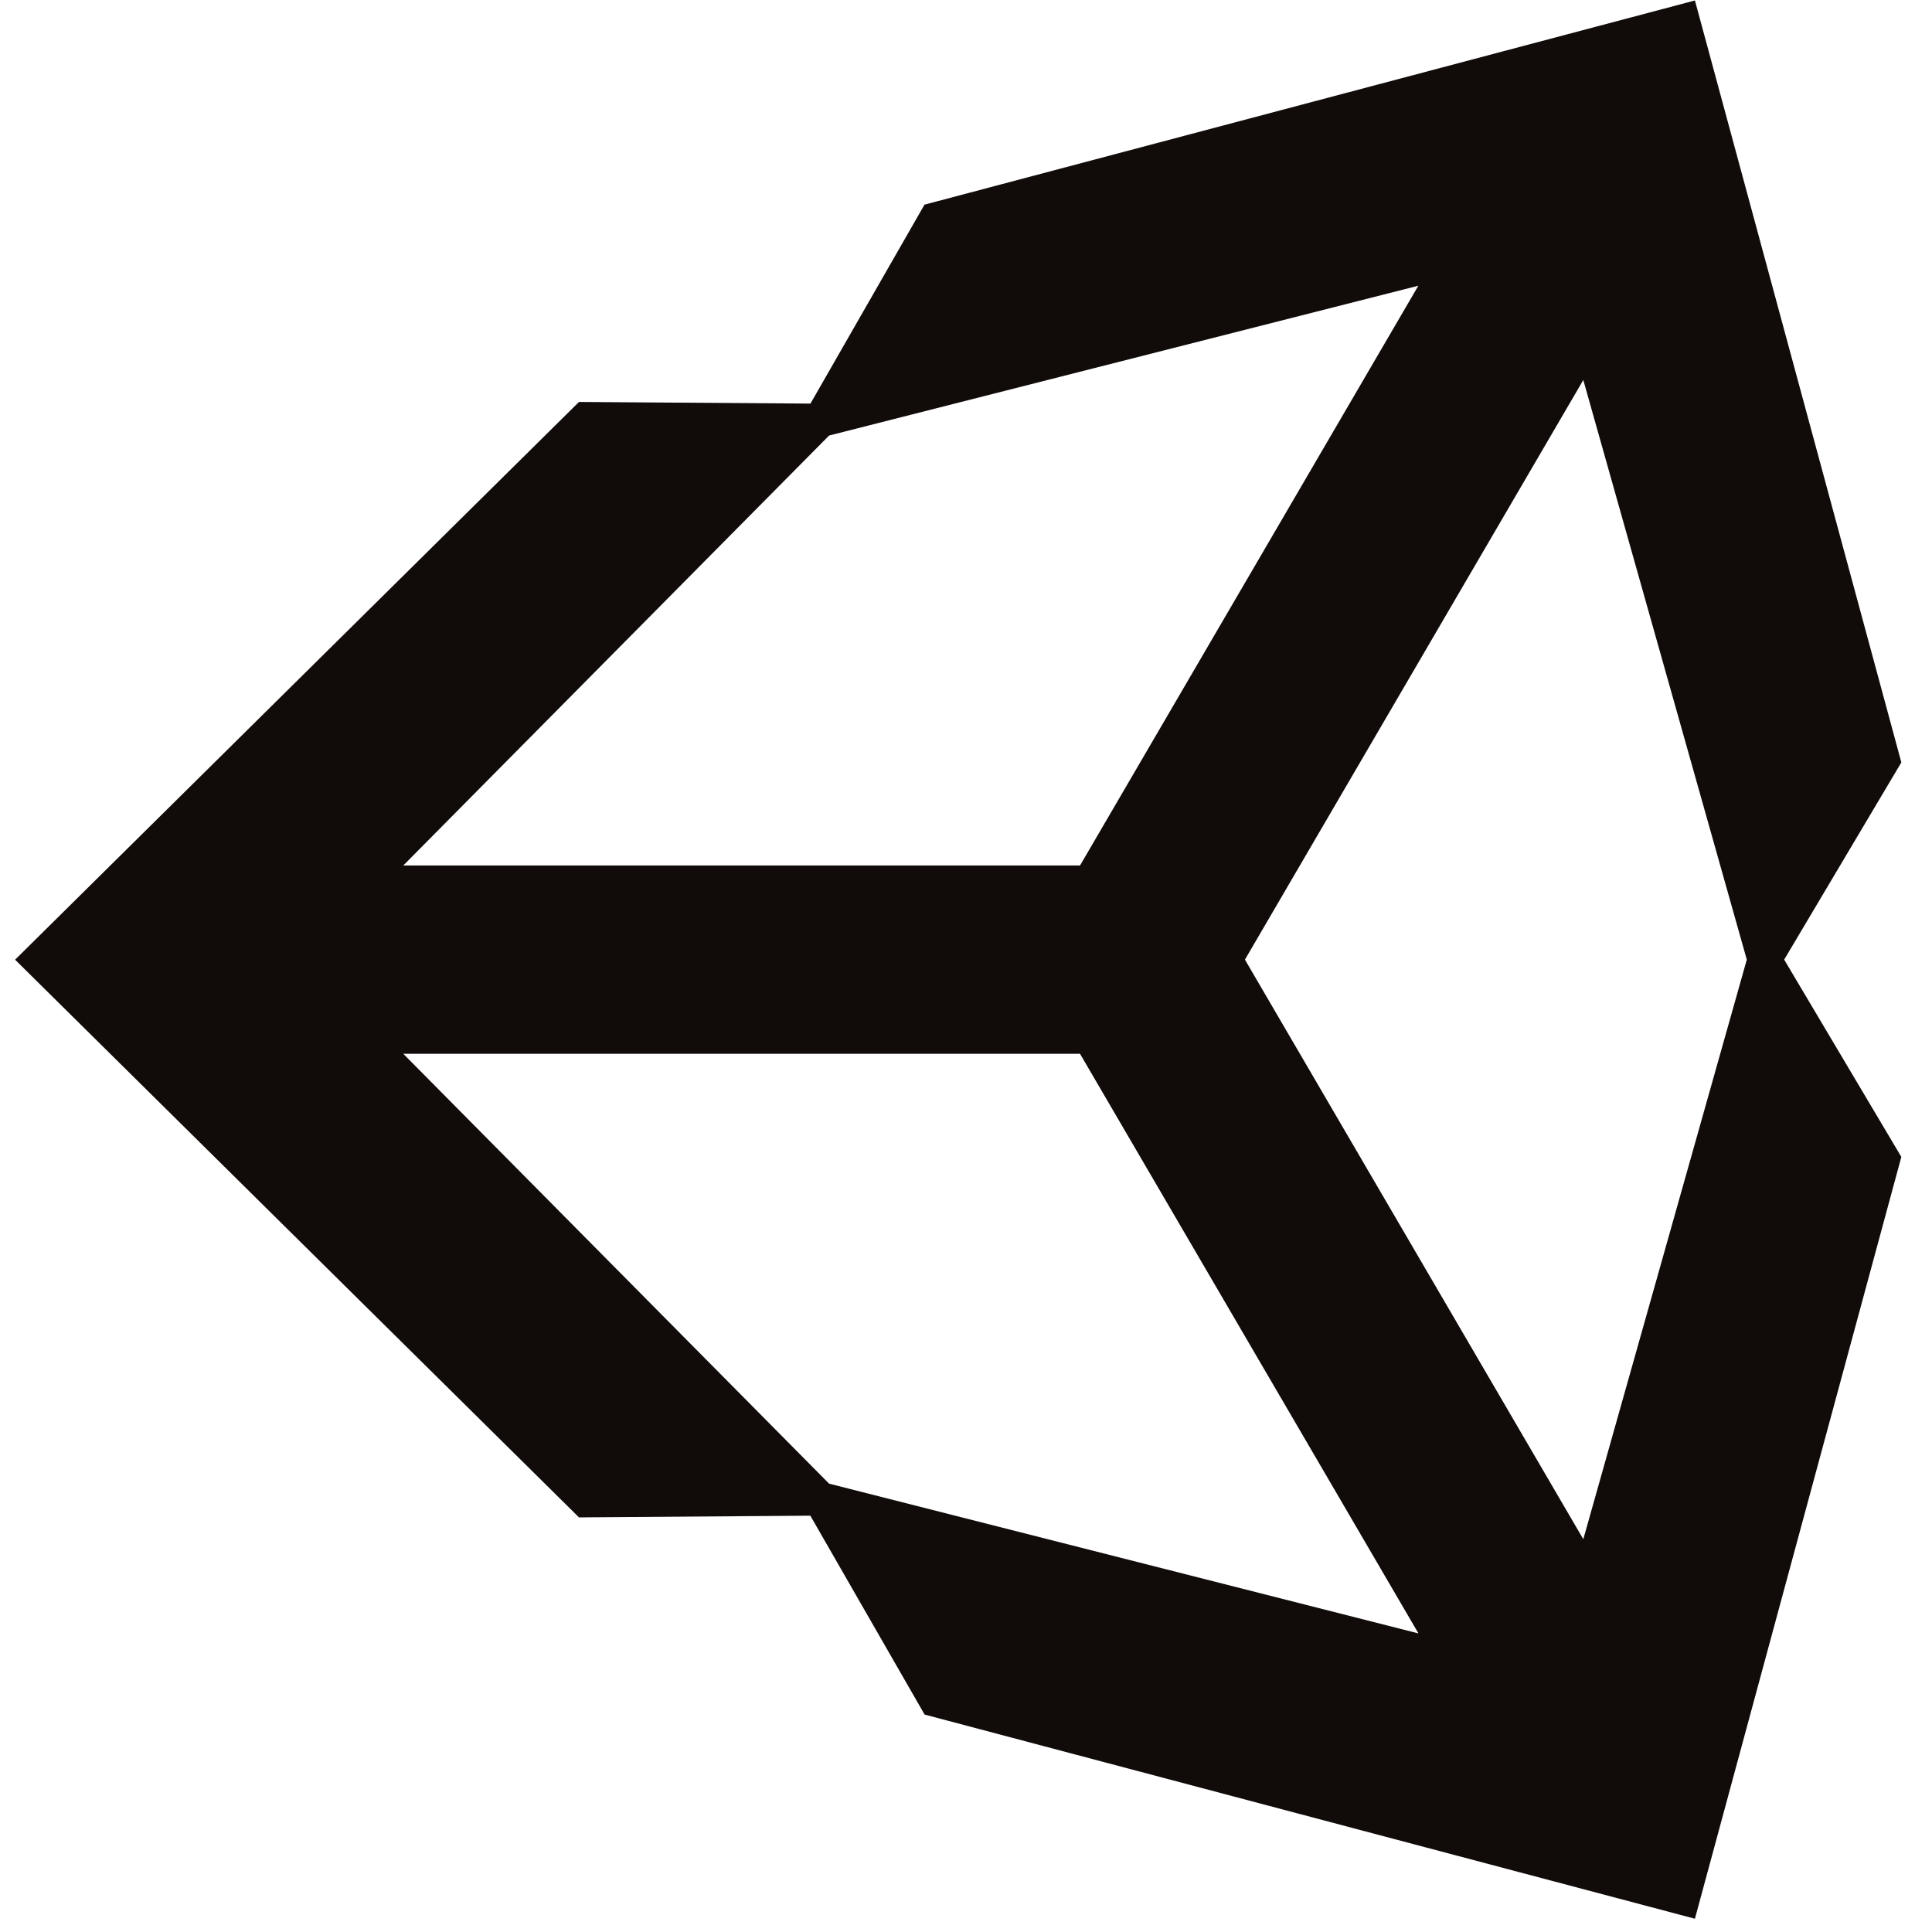
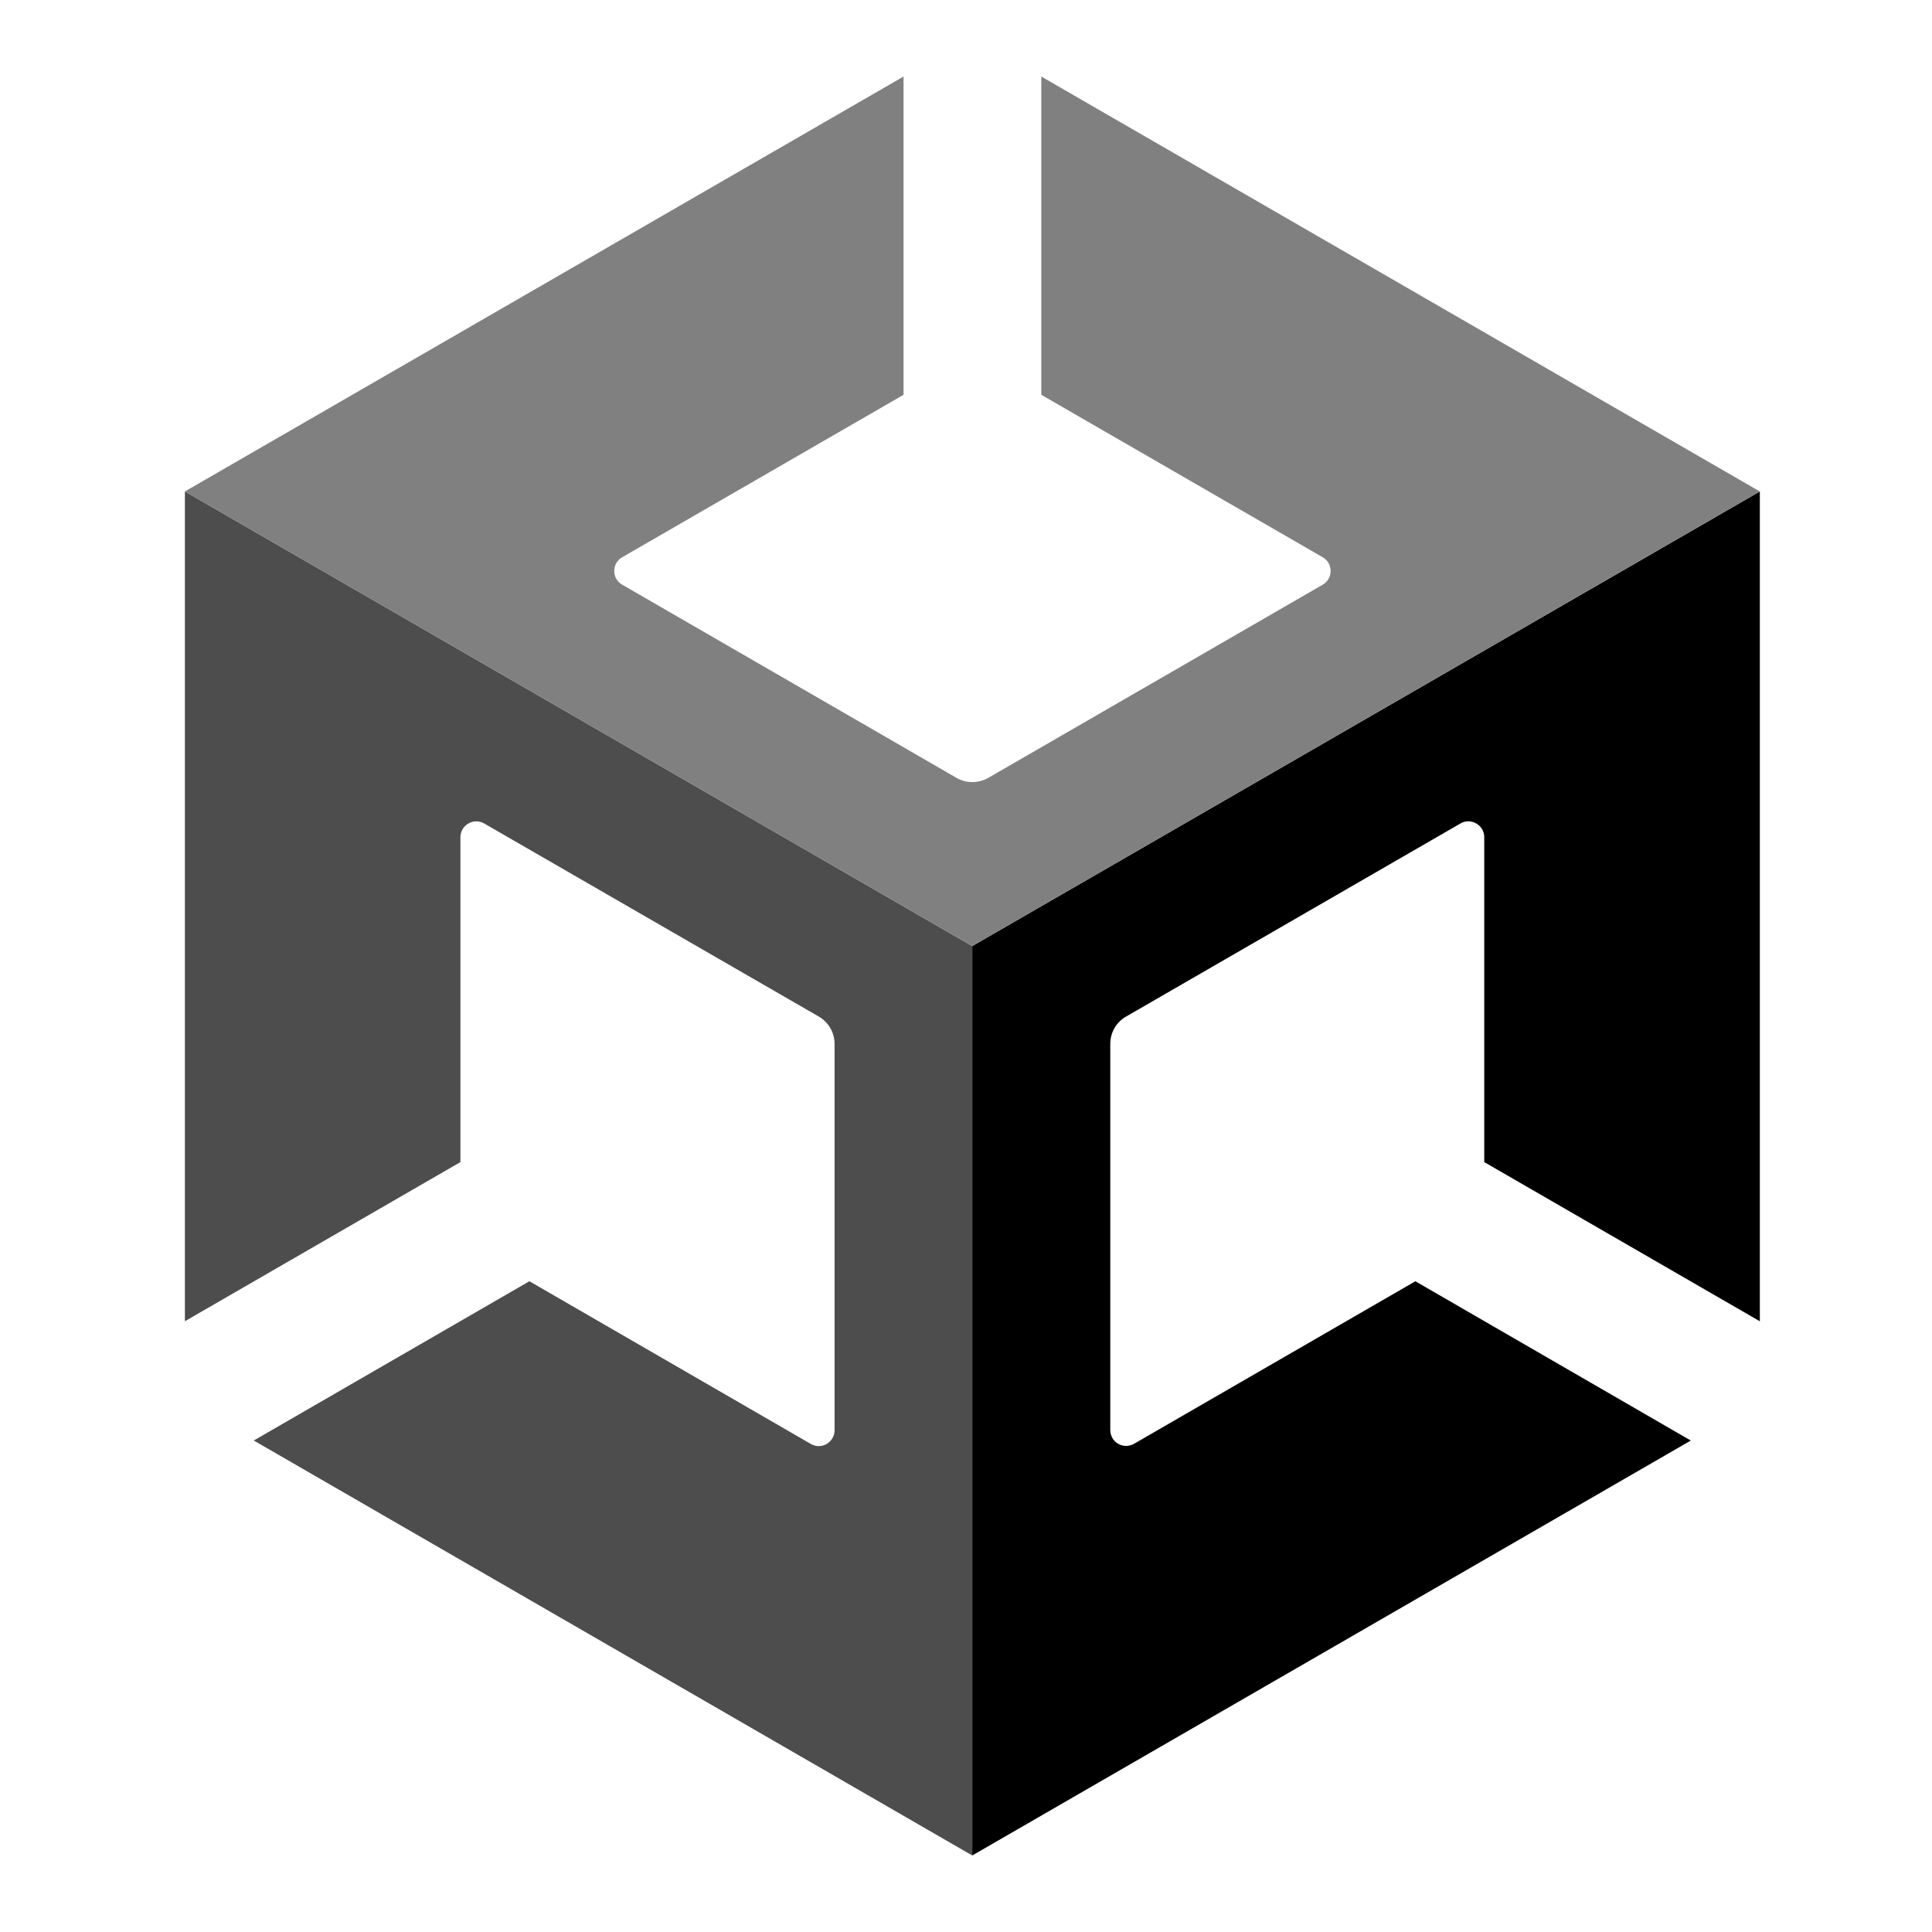
<svg xmlns="http://www.w3.org/2000/svg" viewBox="0 0 128 128">
-   <path d="M82.48 63.578l22.418-38.402 10.832 38.402-10.832 38.398zm-10.926 6.238l22.422 38.402-39.047-9.922-28.211-28.48zM93.969 18.93L71.555 57.34H26.719L54.93 28.855zm32 31.582L112.293.031 61.25 13.559l-7.555 13.18-15.336-.109L1 63.582l37.359 36.949h.004l15.324-.113 7.57 13.176 51.035 13.527 13.676-50.473-7.762-13.07zm0 0" fill="#110B09" />
+   <path d="m64.414 122.93 47.606-27.49-18.247-10.553-18.656 10.777a1.06 1.06 0 0 1-1.035-.008 1.054 1.054 0 0 1-.523-.898V69.164c0-.754.39-1.437 1.043-1.812L96.77 54.55a1.03 1.03 0 0 1 1.035.008c.324.18.527.52.53.89v21.543l18.259 10.547V32.56l-52.18 30.12Zm0 0" />
+   <path fill="#4d4d4d" d="m53.738 95.676-18.664-10.79-18.261 10.552 47.601 27.492V62.68L12.25 32.559v54.976l18.254-10.543V55.45c.008-.37.207-.71.527-.89a1.04 1.04 0 0 1 1.04-.008l22.179 12.8a2.095 2.095 0 0 1 1.043 1.813v25.598c-.004.37-.2.71-.52.902-.316.188-.71.191-1.035.012" />
+   <path fill="gray" d="M68.988 5.07v21.086l18.657 10.77c.32.187.511.531.511.906 0 .371-.195.711-.511.898L65.469 51.54a2.12 2.12 0 0 1-2.09 0L41.21 38.73a1.033 1.033 0 0 1-.516-.898 1.038 1.038 0 0 1 .516-.906l18.652-10.77V5.07L12.25 32.56l52.164 30.12 52.176-30.12Zm0 0" />
</svg>
